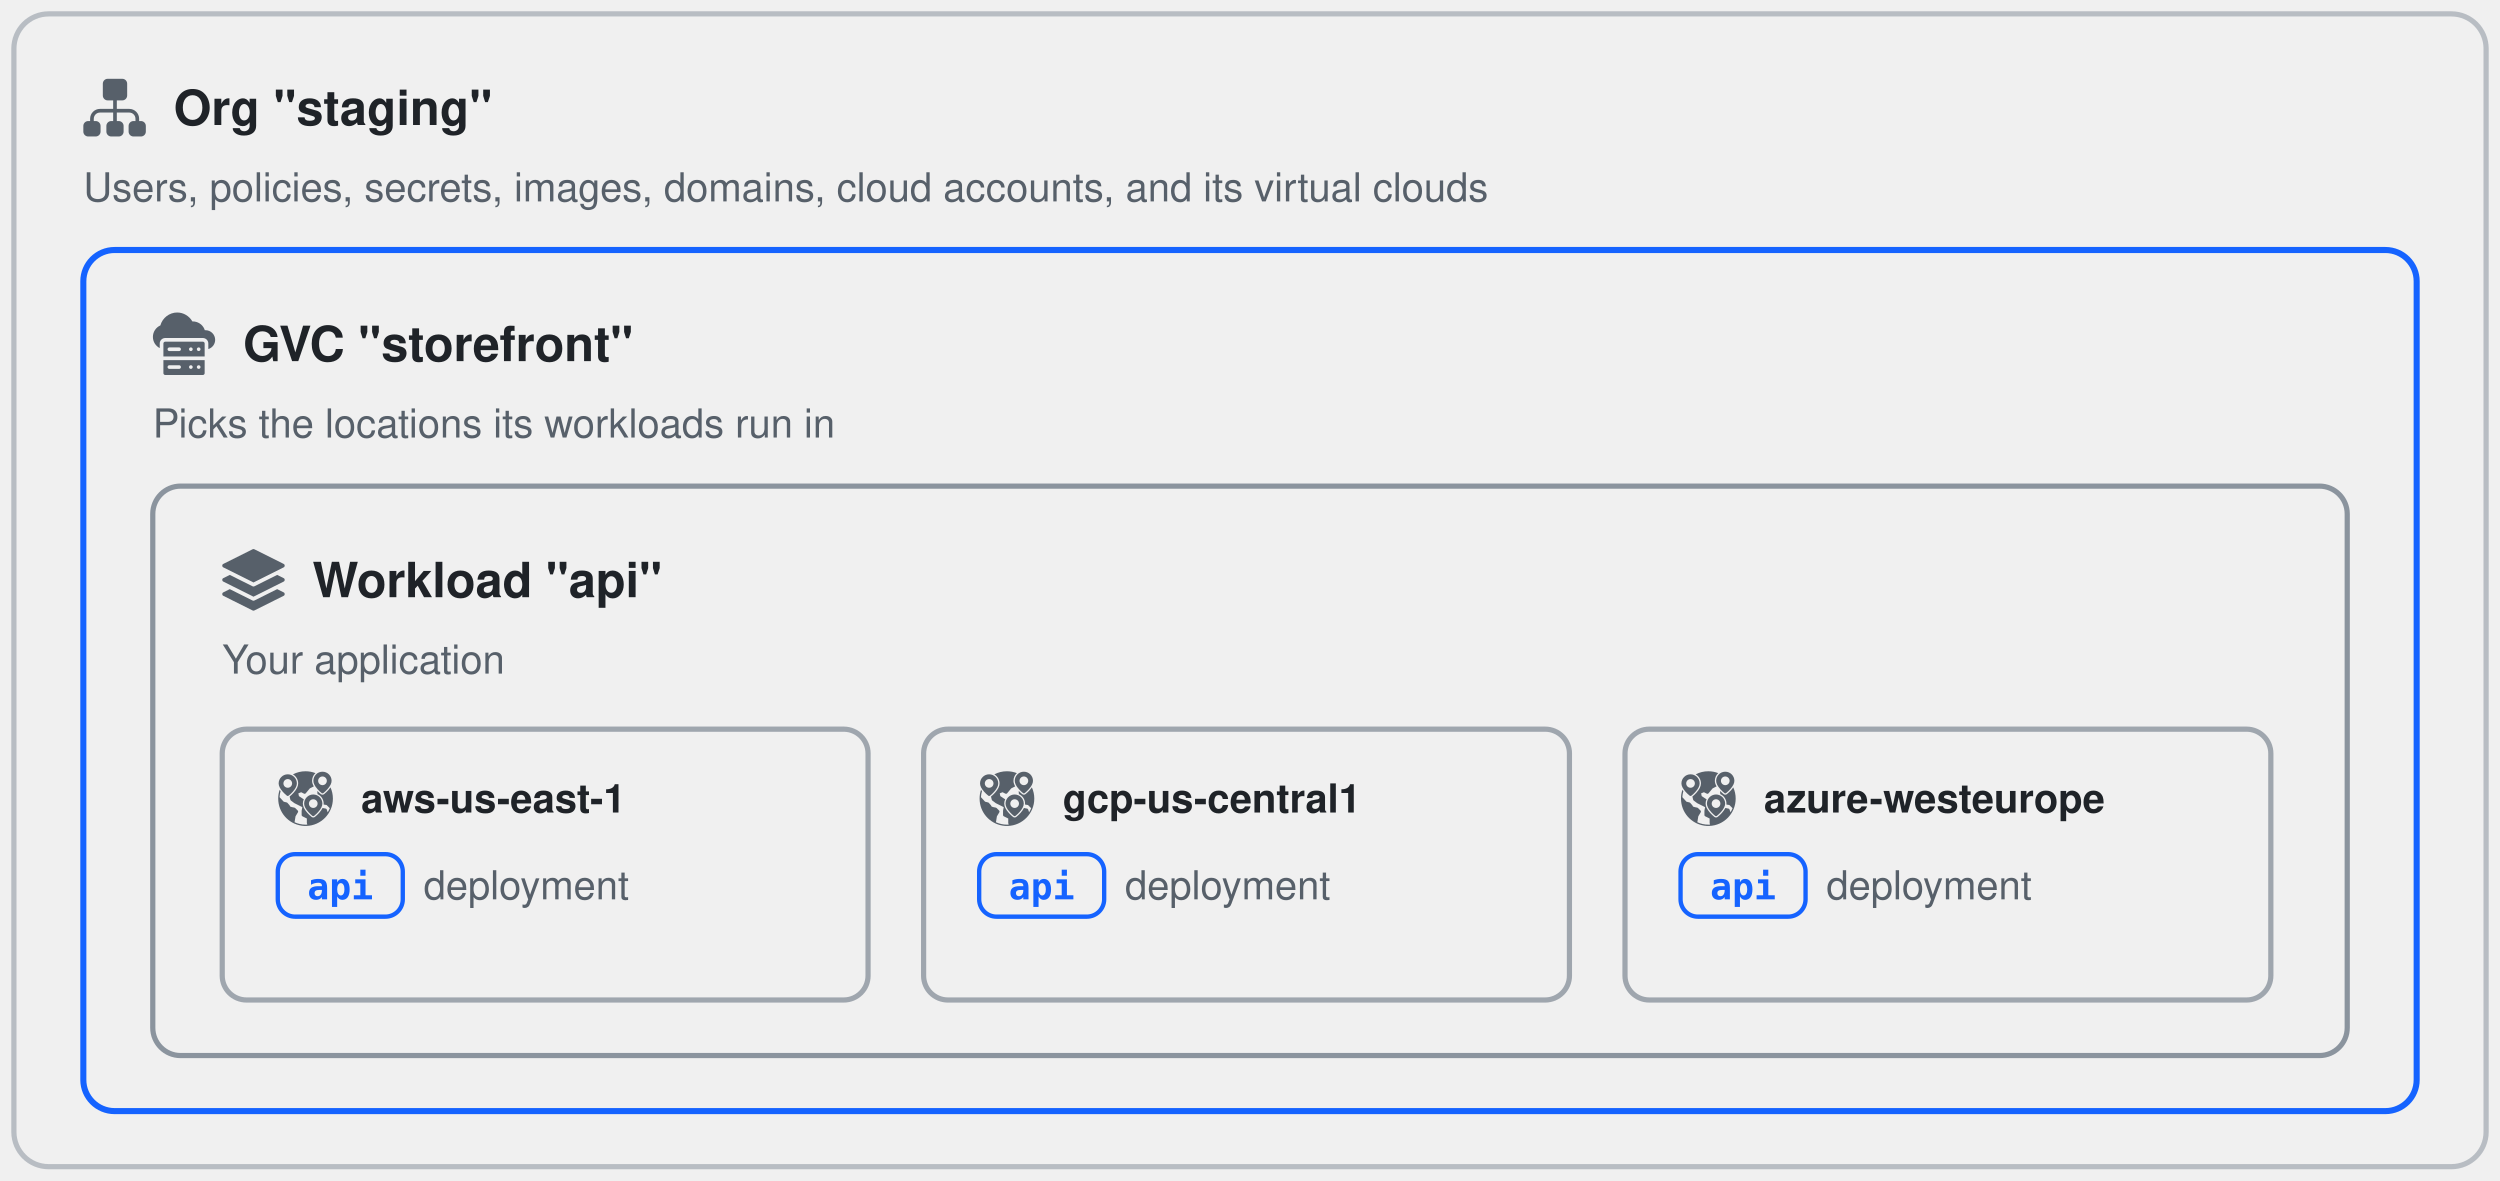
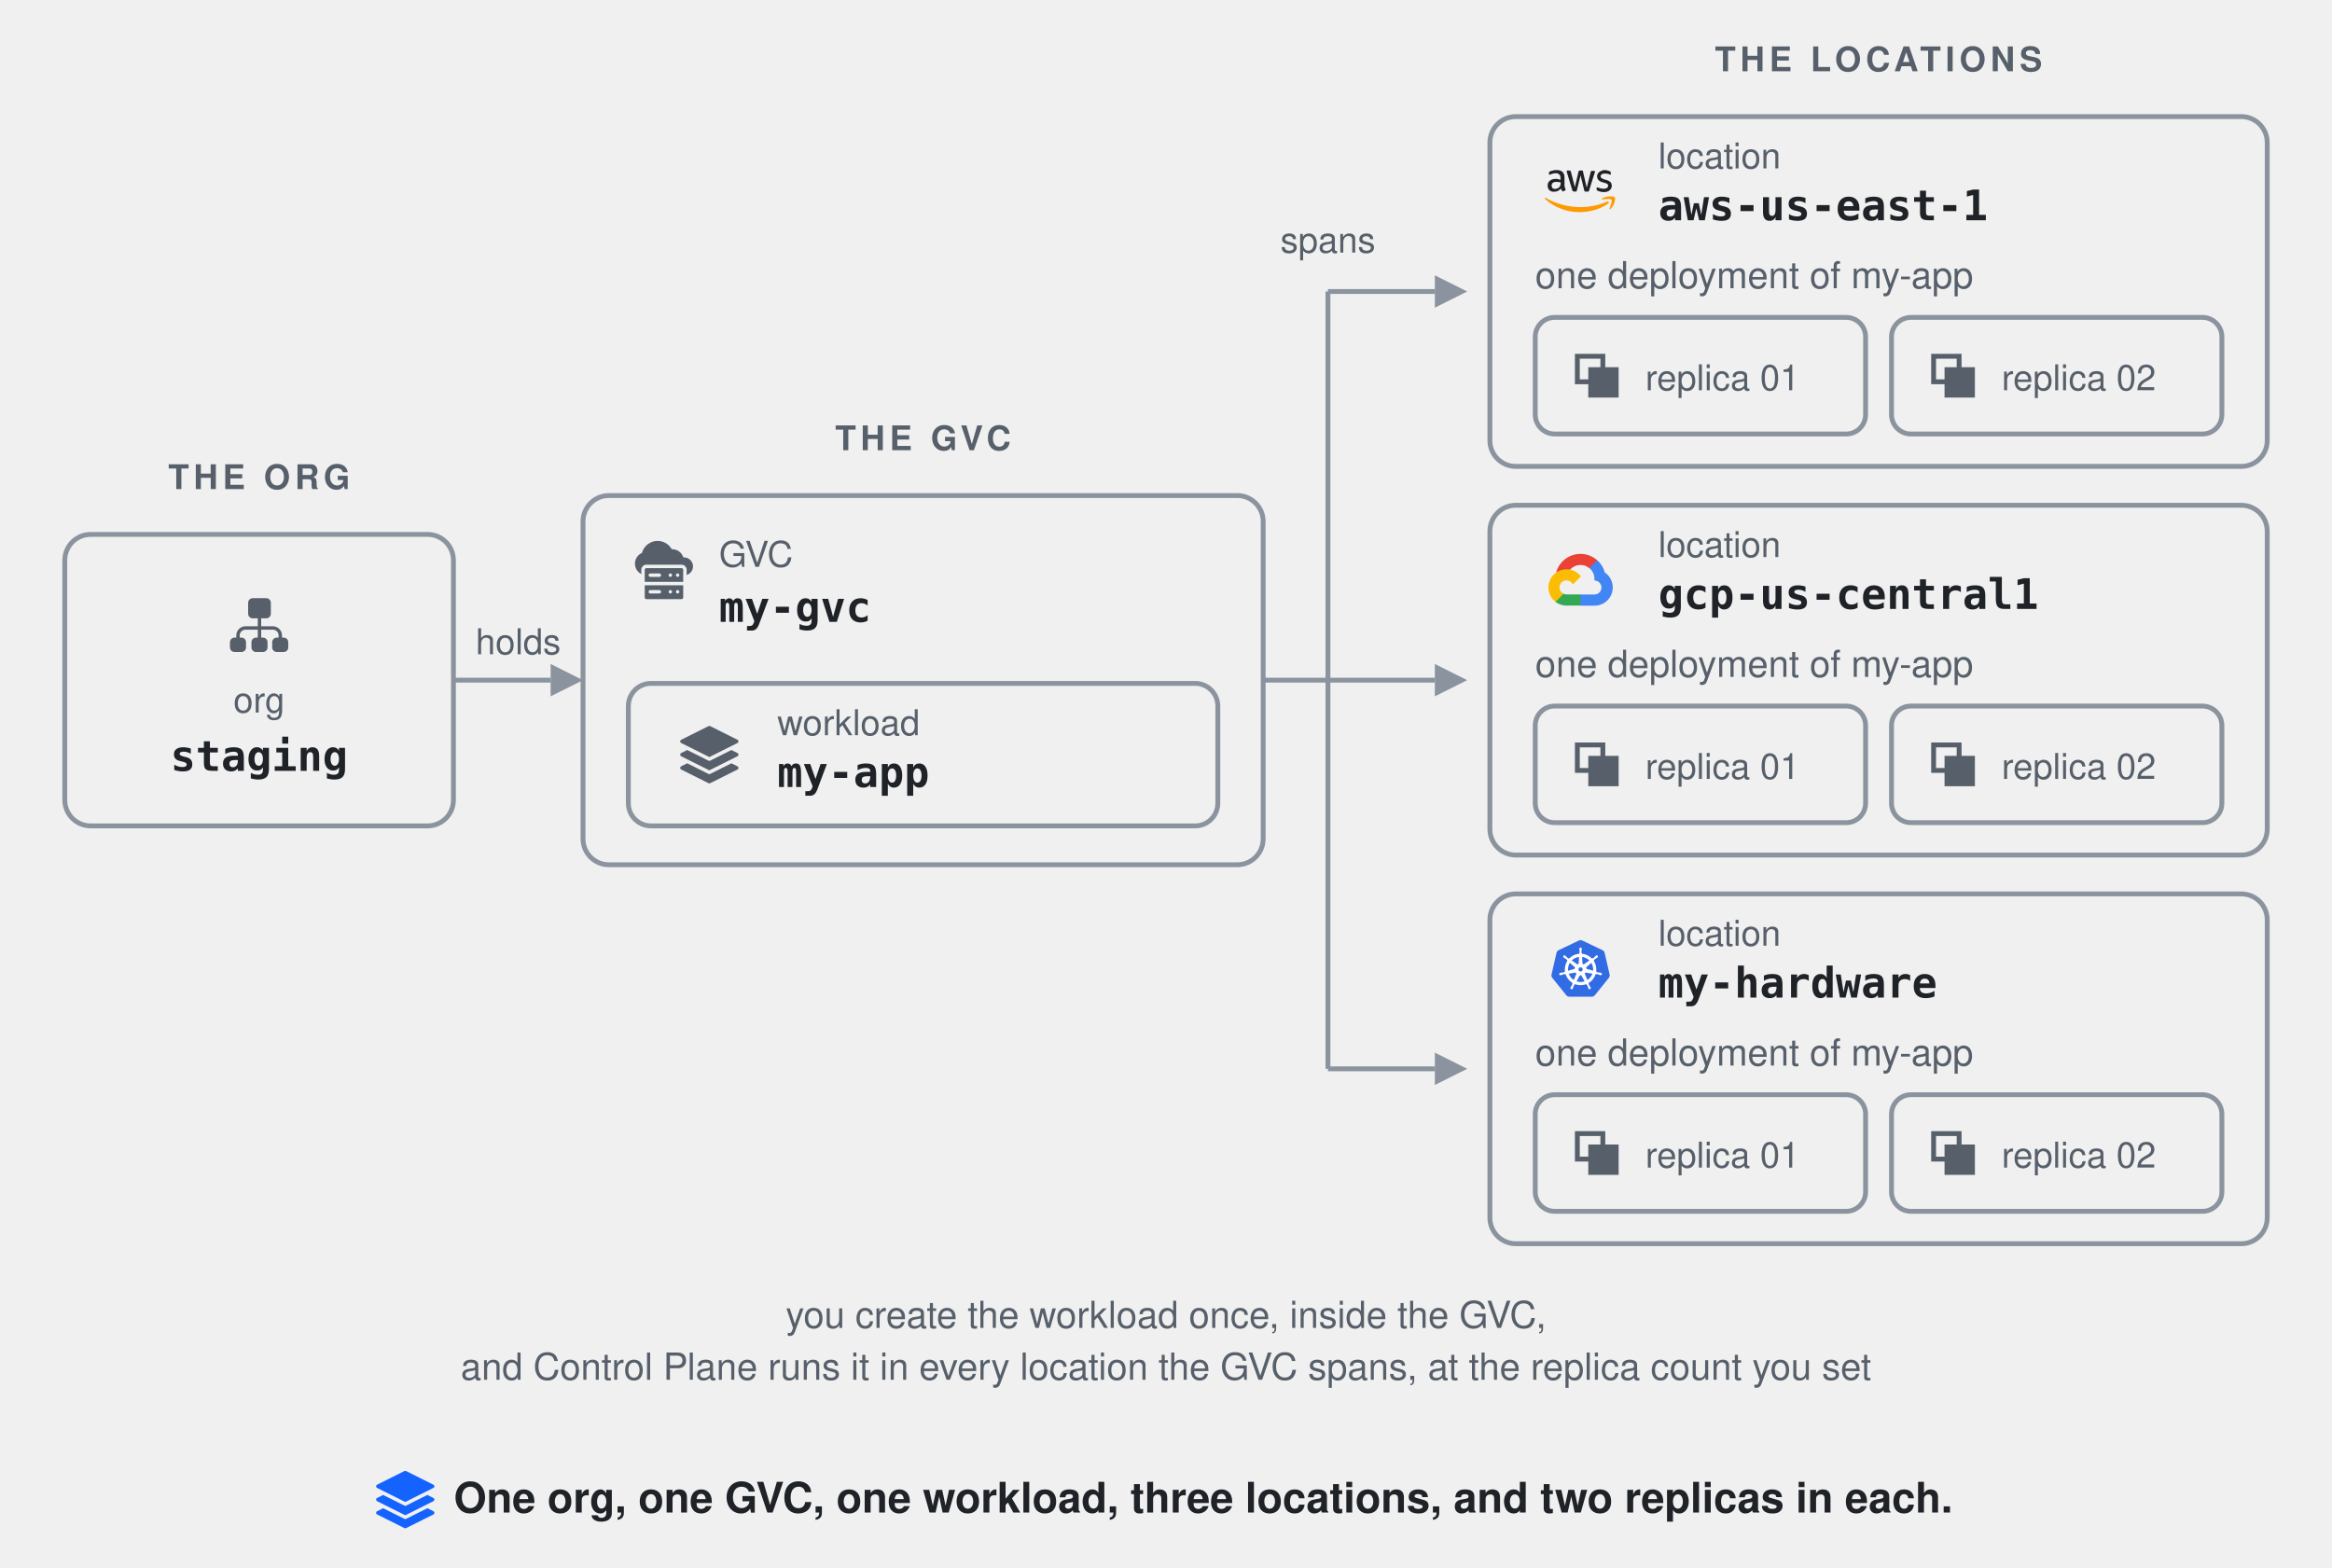
- <svg xmlns="http://www.w3.org/2000/svg" viewBox="0 0 720 340" role="img" aria-label="An org holds a GVC, the GVC holds a workload, and the workload holds one deployment in each of the three locations the GVC spans.">
+ <svg xmlns="http://www.w3.org/2000/svg" viewBox="0 0 720 484" role="img" aria-label="An org, staging, holds a GVC, my-gvc, drawn as a panel containing the workload my-app. Arrows labeled spans fan out from the GVC to three locations: aws-us-east-1 with the AWS logo, gcp-us-central1 with the Google Cloud logo, and my-hardware with the Kubernetes logo. Each location holds one deployment of my-app, drawn as two replica chips, replica 01 and replica 02. You create the workload once, inside the GVC, and Control Plane runs it in every location the GVC spans, at the replica count you set. One org, one GVC, one workload, three locations, and two replicas in each.">
  <style>
  .box{fill:none;stroke:#8b949e;stroke-width:1.5}
-   .outer{stroke-opacity:.55}
-   .dep{stroke-opacity:.8}
-   .gvc{stroke:#1563ff;stroke-width:1.75;stroke-opacity:1}
-   .ttl{fill:#1f2328;font:600 14px ui-sans-serif,-apple-system,"Segoe UI",Helvetica,Arial,sans-serif}
-   .loc{fill:#1f2328;font:600 11.5px ui-sans-serif,-apple-system,"Segoe UI",Helvetica,Arial,sans-serif}
+   .lbl{fill:#57606a;font:600 10.5px ui-sans-serif,-apple-system,"Segoe UI",Helvetica,Arial,sans-serif;letter-spacing:1.4px}
+   .kind{fill:#57606a;font:400 11px ui-sans-serif,-apple-system,"Segoe UI",Helvetica,Arial,sans-serif}
+   .val{fill:#1f2328;font:600 13px SFMono-Regular,Menlo,Consolas,monospace}
  .sub{fill:#57606a;font:400 11.5px ui-sans-serif,-apple-system,"Segoe UI",Helvetica,Arial,sans-serif}
-   .chp{fill:#1563ff;font:600 10.5px SFMono-Regular,Menlo,Consolas,monospace}
-   .chipbox{fill:none;stroke:#1563ff;stroke-width:1.25}
+   .sum{fill:#1f2328;font:600 13px ui-sans-serif,-apple-system,"Segoe UI",Helvetica,Arial,sans-serif}
+   .line{stroke:#8b949e;stroke-width:1.5;fill:none}
+   .head{fill:#8b949e}
  .ico{fill:#57606a}
+   .icop{fill:#1563ff}
+   .awsl{fill:#1f2328}
  @media (prefers-color-scheme:dark){
    .box{stroke:#6e7681}
-     .gvc,.chipbox{stroke:#64a5ef}
-     .ttl,.loc{fill:#e6edf3}
-     .sub{fill:#9198a1}
-     .chp{fill:#64a5ef}
+     .lbl,.kind,.sub{fill:#9198a1}
+     .val,.sum{fill:#e6edf3}
+     .line{stroke:#6e7681}
+     .head{fill:#6e7681}
    .ico{fill:#9198a1}
+     .icop{fill:#64a5ef}
+     .awsl{fill:#e6edf3}
  }
</style>
-   <rect x="4" y="4" width="712" height="332" rx="10" class="box outer" />
-   <g class="ico" transform="translate(24,22) scale(0.035156)">
-     <path d="M472.019,365.888h-14.903v-18.818c0-44.556-36.249-80.803-80.804-80.803H274.35v-69.593h44.7    c22.045,0,39.98-17.935,39.98-39.981V59.645c0-22.045-17.935-39.981-39.98-39.981H199.623c-22.045,0-39.98,17.935-39.98,39.981    v97.047c0,22.045,17.935,39.981,39.98,39.981h44.7v69.593H136.354c-44.556,0-80.803,36.248-80.803,80.803v18.818h-15.57    C17.935,365.888,0,383.823,0,405.869v46.486c0,22.045,17.935,39.98,39.981,39.98h61.166c22.045,0,39.98-17.935,39.98-39.98    v-46.486c0-22.046-17.935-39.981-39.98-39.981H85.578v-18.818c0-27.997,22.778-50.775,50.775-50.775h107.969v69.593h-15.569    c-22.046,0-39.981,17.935-39.981,39.981v46.486c0,22.045,17.935,39.98,39.981,39.98h61.166c22.045,0,39.98-17.935,39.98-39.98    v-46.486c0-22.046-17.935-39.981-39.98-39.981H274.35v-69.593h101.963c27.998,0,50.776,22.778,50.776,50.775v18.818h-16.237    c-22.045,0-39.98,17.935-39.98,39.981v46.486c0,22.045,17.935,39.98,39.98,39.98h61.166c22.046,0,39.981-17.935,39.981-39.98    v-46.486C512,383.823,494.065,365.888,472.019,365.888z" />
+   <text x="80" y="151" class="lbl" text-anchor="middle">THE ORG</text>
+   <text x="285" y="139" class="lbl" text-anchor="middle">THE GVC</text>
+   <text x="580" y="22" class="lbl" text-anchor="middle">THE LOCATIONS</text>
+   <rect x="20" y="165" width="120" height="90" rx="8" class="box" />
+   <g class="ico" transform="translate(71,184) scale(0.035156)">
+     <path d="M472.019,365.888h-14.903v-18.818c0-44.556-36.249-80.803-80.804-80.803H274.35v-69.593h44.7c22.045,0,39.98-17.935,39.98-39.981V59.645c0-22.045-17.935-39.981-39.98-39.981H199.623c-22.045,0-39.98,17.935-39.98,39.981v97.047c0,22.045,17.935,39.981,39.98,39.981h44.7v69.593H136.354c-44.556,0-80.803,36.248-80.803,80.803v18.818h-15.57C17.935,365.888,0,383.823,0,405.869v46.486c0,22.045,17.935,39.98,39.981,39.98h61.166c22.045,0,39.98-17.935,39.98-39.98v-46.486c0-22.046-17.935-39.981-39.98-39.981H85.578v-18.818c0-27.997,22.778-50.775,50.775-50.775h107.969v69.593h-15.569c-22.046,0-39.981,17.935-39.981,39.981v46.486c0,22.045,17.935,39.98,39.981,39.98h61.166c22.045,0,39.98-17.935,39.98-39.98v-46.486c0-22.046-17.935-39.981-39.98-39.981H274.35v-69.593h101.963c27.998,0,50.776,22.778,50.776,50.775v18.818h-16.237c-22.045,0-39.98,17.935-39.98,39.981v46.486c0,22.045,17.935,39.98,39.98,39.98h61.166c22.046,0,39.981-17.935,39.981-39.98v-46.486C512,383.823,494.065,365.888,472.019,365.888z" />
  </g>
-   <text x="50" y="36" class="ttl">Org "staging"</text>
-   <text x="24" y="58" class="sub">Users, policies, secrets, images, domains, cloud accounts, and its virtual clouds</text>
-   <rect x="24" y="72" width="672" height="248" rx="9" class="box gvc" />
-   <g class="ico" transform="translate(44,90) scale(0.035156)">
+   <text x="80" y="220" class="kind" text-anchor="middle">org</text>
+   <text x="80" y="238" class="val" text-anchor="middle">staging</text>
+   <text x="160" y="202" class="kind" text-anchor="middle">holds</text>
+   <path class="line" d="M140 210 H170" />
+   <path class="head" d="M180 210 L170 205 L170 215 Z" />
+   <rect x="180" y="153" width="210" height="114" rx="8" class="box" />
+   <g class="ico" transform="translate(196,167) scale(0.035156)">
    <g>
      <path d="m432 145c-1.904 0-3.803.068-5.694.203-5.7-18.177-16.413-34.576-31.023-47.19-19.639-16.957-45.07-25.904-71.086-24.942-25.498-44.711-73.167-73.071-124.197-73.071-64.102 0-120.825 44.057-137.853 105.863-36.893 16.4-61.147 53.241-61.147 94.137 0 39.874 22.775 74.526 56 91.636v-37.636c0-24.813 20.187-45 45-45h308c24.814 0 45 20.187 45 45v45.569c32.376-9.873 56-40.006 56-75.569 0-43.561-35.44-79-79-79z" />
      <path d="m410 239h-308c-8.284 0-15 6.716-15 15v105.944h338v-105.944c0-8.284-6.717-15-15-15zm-194.385 77h-79.615c-8.284 0-15-6.716-15-15s6.716-15 15-15h79.615c8.283 0 15 6.716 15 15s-6.717 15-15 15zm96.385-.144c-8.284 0-15-6.716-15-15s6.716-15 15-15c8.283 0 15 6.716 15 15s-6.717 15-15 15zm64 0c-8.284 0-15-6.716-15-15s6.716-15 15-15c8.283 0 15 6.716 15 15s-6.717 15-15 15z" />
      <path d="m87 497c0 8.284 6.716 15 15 15h308c8.283 0 15-6.716 15-15v-107.056h-338zm289-65c8.283 0 15 6.716 15 15s-6.717 15-15 15c-8.284 0-15-6.716-15-15s6.716-15 15-15zm-64 0c8.283 0 15 6.716 15 15s-6.717 15-15 15c-8.284 0-15-6.716-15-15s6.716-15 15-15zm-176 0h79.615c8.283 0 15 6.716 15 15s-6.717 15-15 15h-79.615c-8.284 0-15-6.716-15-15s6.716-15 15-15z" />
    </g>
  </g>
-   <text x="70" y="104" class="ttl">GVC "storefront"</text>
-   <text x="44" y="126" class="sub">Picks the locations its workloads run in</text>
-   <rect x="44" y="140" width="632" height="164" rx="8" class="box" />
-   <g class="ico" transform="translate(64,158) scale(0.035156)">
+   <text x="222" y="175" class="kind">GVC</text>
+   <text x="222" y="192" class="val">my-gvc</text>
+   <rect x="194" y="211" width="182" height="44" rx="7" class="box" />
+   <g class="ico" transform="translate(210,224) scale(0.035156)">
    <g>
      <path d="m263.085 425.468c-2.215 1.108-4.626 1.661-7.038 1.661-2.411 0-4.823-.554-7.038-1.661l-187.143-93.572-53.166 26.583c-11.599 5.8-11.599 22.353 0 28.152l240.309 120.155c4.431 2.215 9.646 2.215 14.076 0l240.309-120.155c11.599-5.8 11.599-22.353 0-28.152l-53.166-26.583z" />
      <path d="m263.085 308.959c-2.215 1.108-4.626 1.661-7.038 1.661-2.411 0-4.823-.554-7.038-1.661l-187.143-93.571-53.166 26.583c-11.599 5.8-11.599 22.353 0 28.152l247.347 123.674 247.347-123.674c11.599-5.8 11.599-22.353 0-28.152l-53.166-26.583z" />
      <path d="m503.394 125.462-240.309-120.155c-4.431-2.215-9.646-2.215-14.076 0l-240.309 120.155c-11.599 5.8-11.599 22.353 0 28.152l247.347 123.674 247.347-123.674c11.6-5.799 11.6-22.352 0-28.152z" />
    </g>
  </g>
-   <text x="90" y="172" class="ttl">Workload "api"</text>
-   <text x="64" y="194" class="sub">Your application</text>
-   <rect x="64" y="210" width="186" height="78" rx="7" class="box dep" />
-   <g class="ico" transform="translate(80,222) scale(0.03125)">
-     <g id="_15-globe" data-name="15-globe">
-       <g id="glyph">
-         <path d="M84.633,229.472a12,12,0,0,0,14.734,0,323.227,323.227,0,0,0,37.553-35.445C162.852,165.214,176,138.962,176,116A84,84,0,0,0,8,116c0,22.962,13.148,49.214,39.08,78.027A323.227,323.227,0,0,0,84.633,229.472ZM92,76a40,40,0,1,1-40,40A40.045,40.045,0,0,1,92,76Z" />
-         <path d="M367.08,170.027a323.227,323.227,0,0,0,37.553,35.445,12,12,0,0,0,14.734,0,323.227,323.227,0,0,0,37.553-35.445C482.852,141.214,496,114.962,496,92a84,84,0,0,0-168,0C328,114.962,341.148,141.214,367.08,170.027ZM412,52a40,40,0,1,1-40,40A40.045,40.045,0,0,1,412,52Z" />
-         <path d="M485.914,152.712a239.587,239.587,0,0,1-20.074,25.343,336.332,336.332,0,0,1-39.109,36.892,24,24,0,0,1-29.464,0A331.991,331.991,0,0,1,365.6,186.028a11.984,11.984,0,0,0-1.527,7.3l2.348,21.134a96.137,96.137,0,0,1,56.557,87.519,74.918,74.918,0,0,1-.514,8.6l27.77,4.629L479.3,344.271a237.182,237.182,0,0,1-19.189,38.117l-8.727-26.183a12,12,0,0,0-9.03-7.972l-29.59-5.918q-10.562,21.924-31.947,45.717a336.176,336.176,0,0,1-39.108,36.892,24,24,0,0,1-29.465,0,336.311,336.311,0,0,1-39.106-36.89c-27.976-31.085-42.16-60.038-42.16-86.055a95.419,95.419,0,0,1,9.145-40.865l-3.671-.567-41.66-27.774-5.067-25.337,25.728-10.292,27.181,13.59a12,12,0,0,0,14.585-3.051l38.392-46.072,36.52-18.259C321.413,125.242,316,108.061,316,92a95.772,95.772,0,0,1,31.353-70.908A251.253,251.253,0,0,0,256,4,245.245,245.245,0,0,0,139.426,32.558,96.06,96.06,0,0,1,188,116c0,26.018-14.185,54.971-42.16,86.055a343.646,343.646,0,0,1-36.912,35.137l7.43,29.719A12,12,0,0,0,120.8,273.6l32,24a11.954,11.954,0,0,0,1.834,1.133l71.8,35.9-6.2,31.012A12.007,12.007,0,0,0,220,368v40a12,12,0,0,0,6.634,10.733L268,439.417V480a11.976,11.976,0,0,0,.462,3.3l3.477,12.169c-5.283.345-10.6.534-15.939.534a239.215,239.215,0,0,1-101.365-22.33l8.84-54.37,22.815-38.026a12,12,0,0,0-1.8-14.659l-24-24a12,12,0,0,0-6.512-3.351c-15.962-2.66-32.773-6.938-38.929-9.787-1.975-5.847-8.023-16.327-26.559-34.862a11.99,11.99,0,0,0-5.575-3.156l-28.478-7.12-38.05-41.8a240.1,240.1,0,0,1,9.523-55.095q-4.769-6.14-8.773-12.154A243.724,243.724,0,0,0,4,256C4,382.08,96.591,486.532,217.485,505.073a254.5,254.5,0,0,0,46.212,2.8C398.251,504.229,508.3,392.727,508,256A251.081,251.081,0,0,0,485.914,152.712Z" />
-         <path d="M242.978,301.978c0,22.961,13.148,49.214,39.08,78.027A323.459,323.459,0,0,0,319.61,415.45a12,12,0,0,0,14.735,0A323.459,323.459,0,0,0,371.9,380.005c25.932-28.813,39.081-55.066,39.081-78.027a84,84,0,0,0-168,0Zm84-40a40,40,0,1,1-40,40A40.045,40.045,0,0,1,326.978,261.978Z" />
+   <text x="240" y="227" class="kind">workload</text>
+   <text x="240" y="243" class="val">my-app</text>
+   <text x="410" y="78" class="kind" text-anchor="middle">spans</text>
+   <path class="line" d="M390 210 H410" />
+   <path class="line" d="M410 90 V330" />
+   <path class="line" d="M410 90 H443" />
+   <path class="head" d="M453 90 L443 85 L443 95 Z" />
+   <path class="line" d="M410 210 H443" />
+   <path class="head" d="M453 210 L443 205 L443 215 Z" />
+   <path class="line" d="M410 330 H443" />
+   <path class="head" d="M453 330 L443 325 L443 335 Z" />
+   <rect x="460" y="36" width="240" height="108" rx="8" class="box" />
+   <g id="mark-aws" transform="translate(476.90,52.50) scale(0.5159)">
+     <path class="awsl" d="M11.9 9.2c0 .5.1.9.2 1.2.1.3.3.6.4 1 .1.1.1.2.1.3s-.1.3-.3.4l-.9.6c-.1.1-.3.1-.4.1-.1 0-.3-.1-.4-.2-.2-.2-.4-.4-.5-.7-.1-.2-.3-.5-.4-.8A5.16 5.16 0 015.6 13c-1.2 0-2.1-.3-2.8-1s-1-1.6-1-2.7c0-1.2.4-2.2 1.3-2.9s2-1.1 3.4-1.1c.5 0 1 0 1.5.1.5.2 1 .3 1.5.5v-1c0-1.1-.2-1.8-.7-2.2-.4-.5-1.1-.8-2.2-.8-.5 0-1 .1-1.5.2s-1 .3-1.5.5c-.2.1-.4.2-.5.2h-.2c-.2 0-.3-.1-.3-.4v-.7c0-.2 0-.4.1-.5 0-.1.2-.2.4-.3C3.6.6 4.2.4 4.9.3 5.5.1 6.2 0 7 0c1.7 0 2.9.4 3.7 1.1.8.8 1.2 1.9 1.2 3.4v4.7zm-5.7 2.1c.5 0 .9-.1 1.4-.3s1-.5 1.3-.9c.2-.3.4-.6.5-.9.1-.3.2-.7.2-1.2v-.6c-.4-.1-.9-.2-1.3-.2-.5-.1-.9-.1-1.3-.1-1 0-1.7.2-2.1.6-.5.3-.7.9-.7 1.6s.2 1.1.5 1.5c.3.3.8.5 1.5.5zm11.2 1.5c-.3 0-.4 0-.5-.1s-.2-.3-.3-.5L13.3 1.3c-.1-.3-.1-.5-.1-.6 0-.2.1-.4.3-.4h1.4c.3 0 .4 0 .5.1s.2.3.3.5l2.4 9.3L20.3.9c.1-.3.2-.5.3-.5.1-.1.3-.1.6-.1h1.1c.3 0 .4 0 .6.1 0 .2.1.4.1.7l2.2 9.4 2.4-9.4c.1-.3.2-.5.3-.5.1-.1.3-.1.5-.1h1.3c.2 0 .4.1.4.4v.2c0 .1 0 .2-.1.4l-3.4 10.8c-.1.3-.2.5-.3.5-.1.1-.3.1-.5.1h-1.2c-.3 0-.4 0-.6-.1-.1-.1-.2-.3-.3-.6l-2.2-9-2.2 9c-.1.3-.2.5-.3.6-.1.1-.3.1-.6.1l-1-.1zm18 .4a8.33 8.33 0 01-3.8-.9c-.2-.1-.4-.3-.4-.4-.1-.1-.1-.3-.1-.4v-.7c0-.3.1-.4.3-.4h.3c.1 0 .2.1.4.1.5.2 1 .4 1.5.5.6.1 1.1.2 1.7.2.9 0 1.6-.2 2-.5.5-.3.7-.8.7-1.3 0-.4-.1-.7-.4-1-.2-.2-.6-.4-1.3-.6l-2-.6c-1-.3-1.8-.8-2.2-1.4-.5-.6-.7-1.3-.7-2 0-.6.1-1.1.4-1.6.3-.4.6-.8 1-1.1.4-.3.9-.6 1.5-.7.4-.3 1-.4 1.6-.4.3 0 .6 0 .9.1.3 0 .6.1.9.2.3.1.5.1.8.2s.4.2.6.3c.2.1.3.2.4.4.1.1.1.3.1.5v.7c0 .3-.1.4-.3.4-.1 0-.3-.1-.5-.2-.8-.4-1.7-.5-2.7-.5-.8 0-1.4.1-1.9.4-.4.3-.7.7-.7 1.2 0 .4.1.7.4 1 .3.3.8.5 1.5.8l2 .6c1 .3 1.7.8 2.2 1.3.4.6.6 1.2.6 2 0 .6-.1 1.1-.4 1.6a4 4 0 01-1 1.2c-.4.4-1 .6-1.6.8-.4.1-1 .2-1.8.2z" />
+     <path fill="#f90" fill-rule="evenodd" clip-rule="evenodd" d="M38.1 20c-4.6 3.4-11.3 5.2-17.1 5.2A31 31 0 01.2 17.3c-.4-.4 0-.9.5-.6 5.9 3.4 13.3 5.5 20.9 5.5 5.1 0 10.7-1.1 15.9-3.3.7-.3 1.3.5.6 1.1z" />
+     <path fill="#f90" fill-rule="evenodd" clip-rule="evenodd" d="M40 17.8c-.6-.8-3.9-.4-5.4-.2-.4.1-.5-.3-.1-.6 2.6-1.8 7-1.3 7.5-.7.5.6-.1 5-2.6 7-.4.3-.7.2-.6-.3.6-1.3 1.8-4.5 1.2-5.2z" />
+   </g>
+   <text x="512" y="52" class="kind">location</text>
+   <text x="512" y="68" class="val">aws-us-east-1</text>
+   <text x="474" y="89" class="sub">one deployment of my-app</text>
+   <rect x="474" y="98" width="102" height="36" rx="6" class="box" />
+   <g class="ico" transform="translate(484,107) scale(0.75)">
+     <path fill-rule="evenodd" d="M3 3 H15.5 V15.5 H3 Z M5 5 V13.5 H13.5 V5 Z" />
+     <path d="M8.5 8.5 H21 V21 H8.5 Z" />
+   </g>
+   <text x="508" y="120.5" class="kind">replica 01</text>
+   <rect x="584" y="98" width="102" height="36" rx="6" class="box" />
+   <g class="ico" transform="translate(594,107) scale(0.75)">
+     <path fill-rule="evenodd" d="M3 3 H15.5 V15.5 H3 Z M5 5 V13.5 H13.5 V5 Z" />
+     <path d="M8.5 8.5 H21 V21 H8.5 Z" />
+   </g>
+   <text x="618" y="120.5" class="kind">replica 02</text>
+   <rect x="460" y="156" width="240" height="108" rx="8" class="box" />
+   <g id="mark-gcp" transform="translate(478.06,171.00) scale(0.1162)">
+     <path fill="#ea4335" d="M108.6 37.9h5.2L128.7 23l.7-6.3A67 67 0 0020.6 49.3c1.7-.7 3.5-.8 5.2-.3l29.7-4.9s1.5-2.5 2.3-2.4a37.2 37.2 0 0150.8-3.9z" />
+     <path fill="#4285f4" d="M149.9 49.4a66.8 66.8 0 00-20.2-32.6l-20.9 20.9a37.2 37.2 0 0113.6 29.4v3.7a18.6 18.6 0 110 37.2H85.3l-3.7 3.8V134l3.7 3.7h37.2a48.3 48.3 0 0027.4-88.3z" />
+     <path fill="#34a853" d="M48 137.5h37.2v-29.7H48c-2.7 0-5.3-.6-7.7-1.7l-5.2 1.6-15 14.9-1.3 5.2a49 49 0 0029.2 9.7z" />
+     <path fill="#fbbc05" d="M48 41a48.3 48.3 0 00-29.1 86.6l21.5-21.5c-9.3-4.2-13.5-15.2-9.3-24.6a18.6 18.6 0 0133.9 0L86.5 60A48 48 0 0048 41z" />
+   </g>
+   <text x="512" y="172" class="kind">location</text>
+   <text x="512" y="188" class="val">gcp-us-central1</text>
+   <text x="474" y="209" class="sub">one deployment of my-app</text>
+   <rect x="474" y="218" width="102" height="36" rx="6" class="box" />
+   <g class="ico" transform="translate(484,227) scale(0.75)">
+     <path fill-rule="evenodd" d="M3 3 H15.5 V15.5 H3 Z M5 5 V13.5 H13.5 V5 Z" />
+     <path d="M8.5 8.5 H21 V21 H8.5 Z" />
+   </g>
+   <text x="508" y="240.5" class="kind">replica 01</text>
+   <rect x="584" y="218" width="102" height="36" rx="6" class="box" />
+   <g class="ico" transform="translate(594,227) scale(0.75)">
+     <path fill-rule="evenodd" d="M3 3 H15.5 V15.5 H3 Z M5 5 V13.5 H13.5 V5 Z" />
+     <path d="M8.5 8.5 H21 V21 H8.5 Z" />
+   </g>
+   <text x="618" y="240.5" class="kind">replica 02</text>
+   <rect x="460" y="276" width="240" height="108" rx="8" class="box" />
+   <g id="mark-k8s" transform="translate(479.00,290.27) scale(0.023166)">
+     <g transform="translate(-21.47596,-178.535)">
+       <g transform="matrix(1.055686,0,0,1.055686,-1.195899,-9.941807)">
+         <path fill="#326ce5" d="m 386.932,178.598 a 48.93,48.529 0 0 0 -18.751,4.745 L 112.306,305.603 A 48.93,48.529 0 0 0 85.831,338.524 L 22.705,613.15 a 48.93,48.529 0 0 0 6.643,37.208 48.93,48.529 0 0 0 2.782,3.862 L 209.236,874.425 a 48.93,48.529 0 0 0 38.255,18.26 l 284.018,-0.065 a 48.93,48.529 0 0 0 38.255,-18.228 L 746.806,654.154 a 48.93,48.529 0 0 0 9.457,-41.07 L 693.039,338.458 A 48.93,48.529 0 0 0 666.565,305.537 L 410.657,183.343 a 48.93,48.529 0 0 0 -23.725,-4.745 z" />
+         <path fill="#ffffff" d="m 389.467,272.057 c -8.458,8.6e-4 -15.316,7.619 -15.315,17.017 10e-6,0.144 0.029,0.282 0.033,0.425 -0.013,1.277 -0.074,2.815 -0.033,3.927 0.202,5.42 1.383,9.569 2.094,14.563 1.288,10.688 2.368,19.548 1.702,27.783 -0.648,3.105 -2.935,5.945 -4.974,7.919 l -0.36,6.479 c -9.191,0.761 -18.444,2.156 -27.685,4.254 -39.767,9.029 -74.005,29.513 -100.072,57.17 -1.691,-1.154 -4.651,-3.277 -5.531,-3.927 -2.734,0.369 -5.498,1.213 -9.097,-0.884 -6.854,-4.614 -13.096,-10.982 -20.649,-18.653 -3.461,-3.67 -5.967,-7.164 -10.079,-10.701 -0.934,-0.803 -2.359,-1.89 -3.403,-2.716 -3.215,-2.563 -7.006,-3.9 -10.668,-4.025 -4.708,-0.161 -9.24,1.68 -12.206,5.4 -5.273,6.613 -3.585,16.722 3.763,22.58 0.075,0.059 0.154,0.106 0.229,0.164 1.01,0.819 2.246,1.867 3.174,2.553 4.364,3.222 8.349,4.871 12.697,7.429 9.16,5.657 16.753,10.347 22.776,16.002 2.352,2.507 2.763,6.925 3.076,8.836 l 4.909,4.385 c -26.278,39.546 -38.439,88.393 -31.252,138.164 l -6.414,1.865 c -1.69,2.183 -4.079,5.618 -6.578,6.643 -7.88,2.482 -16.749,3.394 -27.456,4.516 -5.027,0.418 -9.364,0.169 -14.693,1.178 -1.173,0.222 -2.807,0.648 -4.091,0.949 -0.045,0.009 -0.086,0.023 -0.131,0.033 -0.07,0.016 -0.162,0.05 -0.229,0.065 -9.027,2.181 -14.826,10.478 -12.959,18.653 1.867,8.177 10.685,13.149 19.766,11.192 0.066,-0.015 0.161,-0.018 0.229,-0.033 0.103,-0.024 0.193,-0.073 0.295,-0.098 1.266,-0.278 2.852,-0.587 3.96,-0.884 5.239,-1.403 9.034,-3.464 13.744,-5.269 10.134,-3.635 18.527,-6.671 26.703,-7.854 3.415,-0.267 7.013,2.107 8.803,3.109 l 6.676,-1.145 c 15.363,47.629 47.557,86.126 88.324,110.282 l -2.782,6.676 c 1.003,2.592 2.108,6.1 1.362,8.66 -2.973,7.709 -8.064,15.845 -13.862,24.916 -2.807,4.191 -5.681,7.443 -8.214,12.239 -0.606,1.148 -1.378,2.91 -1.963,4.123 -3.936,8.422 -1.049,18.122 6.512,21.762 7.609,3.663 17.053,-0.2 21.14,-8.639 0.006,-0.012 0.027,-0.021 0.033,-0.033 0.004,-0.009 -0.004,-0.024 0,-0.033 0.582,-1.196 1.407,-2.769 1.898,-3.894 2.17,-4.971 2.892,-9.231 4.418,-14.039 4.052,-10.179 6.279,-20.859 11.857,-27.514 1.528,-1.822 4.018,-2.523 6.6,-3.215 l 3.469,-6.283 c 35.54,13.642 75.321,17.302 115.06,8.279 9.066,-2.058 17.817,-4.722 26.278,-7.919 0.975,1.729 2.787,5.053 3.272,5.89 2.624,0.854 5.488,1.294 7.821,4.745 4.173,7.13 7.028,15.566 10.505,25.754 1.526,4.808 2.28,9.068 4.451,14.039 0.495,1.133 1.315,2.728 1.898,3.927 4.079,8.466 13.553,12.343 21.173,8.672 7.56,-3.642 10.451,-13.341 6.512,-21.762 -0.585,-1.213 -1.39,-2.976 -1.996,-4.123 -2.534,-4.796 -5.406,-8.016 -8.214,-12.206 -5.799,-9.071 -10.608,-16.606 -13.581,-24.314 -1.243,-3.976 0.21,-6.448 1.178,-9.032 -0.58,-0.665 -1.821,-4.419 -2.553,-6.185 42.367,-25.015 73.616,-64.948 88.291,-111.068 1.982,0.311 5.426,0.921 6.545,1.145 2.303,-1.519 4.421,-3.501 8.574,-3.174 8.177,1.183 16.57,4.22 26.703,7.854 4.71,1.804 8.505,3.899 13.744,5.301 1.107,0.296 2.694,0.573 3.96,0.851 0.102,0.025 0.192,0.075 0.295,0.098 0.068,0.015 0.164,0.018 0.229,0.033 9.082,1.955 17.901,-3.015 19.766,-11.192 1.865,-8.175 -3.931,-16.474 -12.959,-18.653 -1.313,-0.299 -3.175,-0.806 -4.451,-1.047 -5.329,-1.009 -9.667,-0.76 -14.693,-1.178 -10.707,-1.122 -19.576,-2.034 -27.456,-4.516 -3.213,-1.246 -5.499,-5.07 -6.61,-6.643 l -6.185,-1.8 c 3.207,-23.2 2.342,-47.345 -3.207,-71.504 -5.601,-24.384 -15.499,-46.685 -28.7,-66.333 1.587,-1.442 4.583,-4.095 5.432,-4.876 0.248,-2.748 0.035,-5.629 2.88,-8.672 6.023,-5.656 13.617,-10.345 22.776,-16.002 4.348,-2.558 8.367,-4.207 12.73,-7.429 0.987,-0.729 2.334,-1.882 3.371,-2.716 7.346,-5.86 9.038,-15.968 3.763,-22.58 -5.275,-6.612 -15.495,-7.235 -22.842,-1.374 -1.046,0.828 -2.465,1.909 -3.403,2.716 -4.112,3.537 -6.651,7.031 -10.112,10.701 -7.553,7.672 -13.796,14.072 -20.649,18.686 -2.97,1.729 -7.32,1.131 -9.294,1.014 l -5.825,4.156 C 500.273,376.863 455.049,354.595 406.353,350.269 c -0.136,-2.041 -0.315,-5.729 -0.36,-6.839 -1.994,-1.908 -4.402,-3.536 -5.007,-7.658 -0.666,-8.235 0.446,-17.095 1.734,-27.783 0.711,-4.994 1.893,-9.142 2.094,-14.563 0.046,-1.232 -0.028,-3.02 -0.033,-4.352 -10e-4,-9.398 -6.857,-17.018 -15.315,-17.017 z m -19.177,118.791 -4.549,80.339 -0.327,0.164 c -0.305,7.187 -6.22,12.926 -13.483,12.926 -2.975,0 -5.721,-0.955 -7.952,-2.585 l -0.131,0.065 -65.875,-46.698 c 20.246,-19.908 46.142,-34.621 75.987,-41.397 5.452,-1.238 10.901,-2.156 16.33,-2.814 z m 38.386,0 c 34.844,4.285 67.067,20.063 91.76,44.244 l -65.45,46.404 -0.229,-0.098 c -5.809,4.243 -13.994,3.19 -18.522,-2.487 -1.855,-2.326 -2.828,-5.06 -2.945,-7.821 l -0.066,-0.033 z m -154.592,74.22 60.148,53.8 -0.065,0.327 c 5.429,4.72 6.23,12.91 1.702,18.588 -1.855,2.326 -4.338,3.886 -7.003,4.614 l -0.065,0.262 -77.1,22.253 c -3.924,-35.882 4.533,-70.763 22.384,-99.843 z m 270.339,0.033 c 8.937,14.485 15.704,30.664 19.733,48.204 3.98,17.329 4.979,34.627 3.338,51.345 l -77.492,-22.318 -0.065,-0.327 c -6.939,-1.897 -11.204,-8.955 -9.588,-16.035 0.662,-2.9 2.201,-5.354 4.287,-7.167 l -0.033,-0.164 59.821,-53.538 z M 377.13,523.023 h 24.642 l 15.315,19.144 -5.498,23.889 -22.122,10.636 -22.187,-10.668 -5.498,-23.889 z m 78.998,65.515 c 1.047,-0.053 2.09,0.042 3.109,0.229 l 0.131,-0.164 79.75,13.483 c -11.671,32.791 -34.005,61.198 -63.846,80.208 l -30.958,-74.776 0.098,-0.131 c -2.844,-6.608 0.002,-14.357 6.545,-17.508 1.675,-0.807 3.425,-1.254 5.171,-1.342 z m -133.942,0.327 c 6.086,0.085 11.545,4.309 12.959,10.505 0.662,2.9 0.34,5.774 -0.753,8.312 l 0.229,0.295 -30.63,74.023 C 275.352,663.623 252.542,636.108 240.341,602.348 l 79.063,-13.417 0.131,0.164 c 0.884,-0.163 1.781,-0.241 2.651,-0.229 z m 66.791,32.43 c 2.12,-0.078 4.271,0.357 6.316,1.342 2.68,1.291 4.751,3.323 6.054,5.76 h 0.295 l 38.975,70.424 c -5.058,1.696 -10.258,3.145 -15.577,4.352 -29.808,6.768 -59.521,4.717 -86.426,-4.451 l 38.877,-70.293 h 0.065 c 2.333,-4.361 6.757,-6.963 11.421,-7.134 z" />
      </g>
    </g>
  </g>
-   <text x="104" y="234" class="loc">aws-us-east-1</text>
-   <rect x="80" y="246" width="36" height="18" rx="5" class="chipbox" />
-   <text x="98" y="259" text-anchor="middle" class="chp">api</text>
-   <text x="122" y="259" class="sub">deployment</text>
-   <rect x="266" y="210" width="186" height="78" rx="7" class="box dep" />
-   <g class="ico" transform="translate(282,222) scale(0.03125)">
-     <g id="_15-globe" data-name="15-globe">
-       <g id="glyph">
-         <path d="M84.633,229.472a12,12,0,0,0,14.734,0,323.227,323.227,0,0,0,37.553-35.445C162.852,165.214,176,138.962,176,116A84,84,0,0,0,8,116c0,22.962,13.148,49.214,39.08,78.027A323.227,323.227,0,0,0,84.633,229.472ZM92,76a40,40,0,1,1-40,40A40.045,40.045,0,0,1,92,76Z" />
-         <path d="M367.08,170.027a323.227,323.227,0,0,0,37.553,35.445,12,12,0,0,0,14.734,0,323.227,323.227,0,0,0,37.553-35.445C482.852,141.214,496,114.962,496,92a84,84,0,0,0-168,0C328,114.962,341.148,141.214,367.08,170.027ZM412,52a40,40,0,1,1-40,40A40.045,40.045,0,0,1,412,52Z" />
-         <path d="M485.914,152.712a239.587,239.587,0,0,1-20.074,25.343,336.332,336.332,0,0,1-39.109,36.892,24,24,0,0,1-29.464,0A331.991,331.991,0,0,1,365.6,186.028a11.984,11.984,0,0,0-1.527,7.3l2.348,21.134a96.137,96.137,0,0,1,56.557,87.519,74.918,74.918,0,0,1-.514,8.6l27.77,4.629L479.3,344.271a237.182,237.182,0,0,1-19.189,38.117l-8.727-26.183a12,12,0,0,0-9.03-7.972l-29.59-5.918q-10.562,21.924-31.947,45.717a336.176,336.176,0,0,1-39.108,36.892,24,24,0,0,1-29.465,0,336.311,336.311,0,0,1-39.106-36.89c-27.976-31.085-42.16-60.038-42.16-86.055a95.419,95.419,0,0,1,9.145-40.865l-3.671-.567-41.66-27.774-5.067-25.337,25.728-10.292,27.181,13.59a12,12,0,0,0,14.585-3.051l38.392-46.072,36.52-18.259C321.413,125.242,316,108.061,316,92a95.772,95.772,0,0,1,31.353-70.908A251.253,251.253,0,0,0,256,4,245.245,245.245,0,0,0,139.426,32.558,96.06,96.06,0,0,1,188,116c0,26.018-14.185,54.971-42.16,86.055a343.646,343.646,0,0,1-36.912,35.137l7.43,29.719A12,12,0,0,0,120.8,273.6l32,24a11.954,11.954,0,0,0,1.834,1.133l71.8,35.9-6.2,31.012A12.007,12.007,0,0,0,220,368v40a12,12,0,0,0,6.634,10.733L268,439.417V480a11.976,11.976,0,0,0,.462,3.3l3.477,12.169c-5.283.345-10.6.534-15.939.534a239.215,239.215,0,0,1-101.365-22.33l8.84-54.37,22.815-38.026a12,12,0,0,0-1.8-14.659l-24-24a12,12,0,0,0-6.512-3.351c-15.962-2.66-32.773-6.938-38.929-9.787-1.975-5.847-8.023-16.327-26.559-34.862a11.99,11.99,0,0,0-5.575-3.156l-28.478-7.12-38.05-41.8a240.1,240.1,0,0,1,9.523-55.095q-4.769-6.14-8.773-12.154A243.724,243.724,0,0,0,4,256C4,382.08,96.591,486.532,217.485,505.073a254.5,254.5,0,0,0,46.212,2.8C398.251,504.229,508.3,392.727,508,256A251.081,251.081,0,0,0,485.914,152.712Z" />
-         <path d="M242.978,301.978c0,22.961,13.148,49.214,39.08,78.027A323.459,323.459,0,0,0,319.61,415.45a12,12,0,0,0,14.735,0A323.459,323.459,0,0,0,371.9,380.005c25.932-28.813,39.081-55.066,39.081-78.027a84,84,0,0,0-168,0Zm84-40a40,40,0,1,1-40,40A40.045,40.045,0,0,1,326.978,261.978Z" />
-       </g>
+   <text x="512" y="292" class="kind">location</text>
+   <text x="512" y="308" class="val">my-hardware</text>
+   <text x="474" y="329" class="sub">one deployment of my-app</text>
+   <rect x="474" y="338" width="102" height="36" rx="6" class="box" />
+   <g class="ico" transform="translate(484,347) scale(0.75)">
+     <path fill-rule="evenodd" d="M3 3 H15.5 V15.5 H3 Z M5 5 V13.5 H13.5 V5 Z" />
+     <path d="M8.5 8.5 H21 V21 H8.5 Z" />
+   </g>
+   <text x="508" y="360.5" class="kind">replica 01</text>
+   <rect x="584" y="338" width="102" height="36" rx="6" class="box" />
+   <g class="ico" transform="translate(594,347) scale(0.75)">
+     <path fill-rule="evenodd" d="M3 3 H15.5 V15.5 H3 Z M5 5 V13.5 H13.5 V5 Z" />
+     <path d="M8.5 8.5 H21 V21 H8.5 Z" />
+   </g>
+   <text x="618" y="360.5" class="kind">replica 02</text>
+   <text x="360" y="410" class="sub" text-anchor="middle">you create the workload once, inside the GVC,</text>
+   <text x="360" y="426" class="sub" text-anchor="middle">and Control Plane runs it in every location the GVC spans, at the replica count you set</text>
+   <g class="icop" transform="translate(116.12,454) scale(0.035156)">
+     <g>
+       <path d="m263.085 425.468c-2.215 1.108-4.626 1.661-7.038 1.661-2.411 0-4.823-.554-7.038-1.661l-187.143-93.572-53.166 26.583c-11.599 5.8-11.599 22.353 0 28.152l240.309 120.155c4.431 2.215 9.646 2.215 14.076 0l240.309-120.155c11.599-5.8 11.599-22.353 0-28.152l-53.166-26.583z" />
+       <path d="m263.085 308.959c-2.215 1.108-4.626 1.661-7.038 1.661-2.411 0-4.823-.554-7.038-1.661l-187.143-93.571-53.166 26.583c-11.599 5.8-11.599 22.353 0 28.152l247.347 123.674 247.347-123.674c11.599-5.8 11.599-22.353 0-28.152l-53.166-26.583z" />
+       <path d="m503.394 125.462-240.309-120.155c-4.431-2.215-9.646-2.215-14.076 0l-240.309 120.155c-11.599 5.8-11.599 22.353 0 28.152l247.347 123.674 247.347-123.674c11.6-5.799 11.6-22.352 0-28.152z" />
    </g>
  </g>
-   <text x="306" y="234" class="loc">gcp-us-central1</text>
-   <rect x="282" y="246" width="36" height="18" rx="5" class="chipbox" />
-   <text x="300" y="259" text-anchor="middle" class="chp">api</text>
-   <text x="324" y="259" class="sub">deployment</text>
-   <rect x="468" y="210" width="186" height="78" rx="7" class="box dep" />
-   <g class="ico" transform="translate(484,222) scale(0.03125)">
-     <g id="_15-globe" data-name="15-globe">
-       <g id="glyph">
-         <path d="M84.633,229.472a12,12,0,0,0,14.734,0,323.227,323.227,0,0,0,37.553-35.445C162.852,165.214,176,138.962,176,116A84,84,0,0,0,8,116c0,22.962,13.148,49.214,39.08,78.027A323.227,323.227,0,0,0,84.633,229.472ZM92,76a40,40,0,1,1-40,40A40.045,40.045,0,0,1,92,76Z" />
-         <path d="M367.08,170.027a323.227,323.227,0,0,0,37.553,35.445,12,12,0,0,0,14.734,0,323.227,323.227,0,0,0,37.553-35.445C482.852,141.214,496,114.962,496,92a84,84,0,0,0-168,0C328,114.962,341.148,141.214,367.08,170.027ZM412,52a40,40,0,1,1-40,40A40.045,40.045,0,0,1,412,52Z" />
-         <path d="M485.914,152.712a239.587,239.587,0,0,1-20.074,25.343,336.332,336.332,0,0,1-39.109,36.892,24,24,0,0,1-29.464,0A331.991,331.991,0,0,1,365.6,186.028a11.984,11.984,0,0,0-1.527,7.3l2.348,21.134a96.137,96.137,0,0,1,56.557,87.519,74.918,74.918,0,0,1-.514,8.6l27.77,4.629L479.3,344.271a237.182,237.182,0,0,1-19.189,38.117l-8.727-26.183a12,12,0,0,0-9.03-7.972l-29.59-5.918q-10.562,21.924-31.947,45.717a336.176,336.176,0,0,1-39.108,36.892,24,24,0,0,1-29.465,0,336.311,336.311,0,0,1-39.106-36.89c-27.976-31.085-42.16-60.038-42.16-86.055a95.419,95.419,0,0,1,9.145-40.865l-3.671-.567-41.66-27.774-5.067-25.337,25.728-10.292,27.181,13.59a12,12,0,0,0,14.585-3.051l38.392-46.072,36.52-18.259C321.413,125.242,316,108.061,316,92a95.772,95.772,0,0,1,31.353-70.908A251.253,251.253,0,0,0,256,4,245.245,245.245,0,0,0,139.426,32.558,96.06,96.06,0,0,1,188,116c0,26.018-14.185,54.971-42.16,86.055a343.646,343.646,0,0,1-36.912,35.137l7.43,29.719A12,12,0,0,0,120.8,273.6l32,24a11.954,11.954,0,0,0,1.834,1.133l71.8,35.9-6.2,31.012A12.007,12.007,0,0,0,220,368v40a12,12,0,0,0,6.634,10.733L268,439.417V480a11.976,11.976,0,0,0,.462,3.3l3.477,12.169c-5.283.345-10.6.534-15.939.534a239.215,239.215,0,0,1-101.365-22.33l8.84-54.37,22.815-38.026a12,12,0,0,0-1.8-14.659l-24-24a12,12,0,0,0-6.512-3.351c-15.962-2.66-32.773-6.938-38.929-9.787-1.975-5.847-8.023-16.327-26.559-34.862a11.99,11.99,0,0,0-5.575-3.156l-28.478-7.12-38.05-41.8a240.1,240.1,0,0,1,9.523-55.095q-4.769-6.14-8.773-12.154A243.724,243.724,0,0,0,4,256C4,382.08,96.591,486.532,217.485,505.073a254.5,254.5,0,0,0,46.212,2.8C398.251,504.229,508.3,392.727,508,256A251.081,251.081,0,0,0,485.914,152.712Z" />
-         <path d="M242.978,301.978c0,22.961,13.148,49.214,39.08,78.027A323.459,323.459,0,0,0,319.61,415.45a12,12,0,0,0,14.735,0A323.459,323.459,0,0,0,371.9,380.005c25.932-28.813,39.081-55.066,39.081-78.027a84,84,0,0,0-168,0Zm84-40a40,40,0,1,1-40,40A40.045,40.045,0,0,1,326.978,261.978Z" />
-       </g>
-     </g>
-   </g>
-   <text x="508" y="234" class="loc">azure-westeurope</text>
-   <rect x="484" y="246" width="36" height="18" rx="5" class="chipbox" />
-   <text x="502" y="259" text-anchor="middle" class="chp">api</text>
-   <text x="526" y="259" class="sub">deployment</text>
+   <text id="sum" x="140.12" y="467" class="sum">One org, one GVC, one workload, three locations, and two replicas in each.</text>
</svg>
